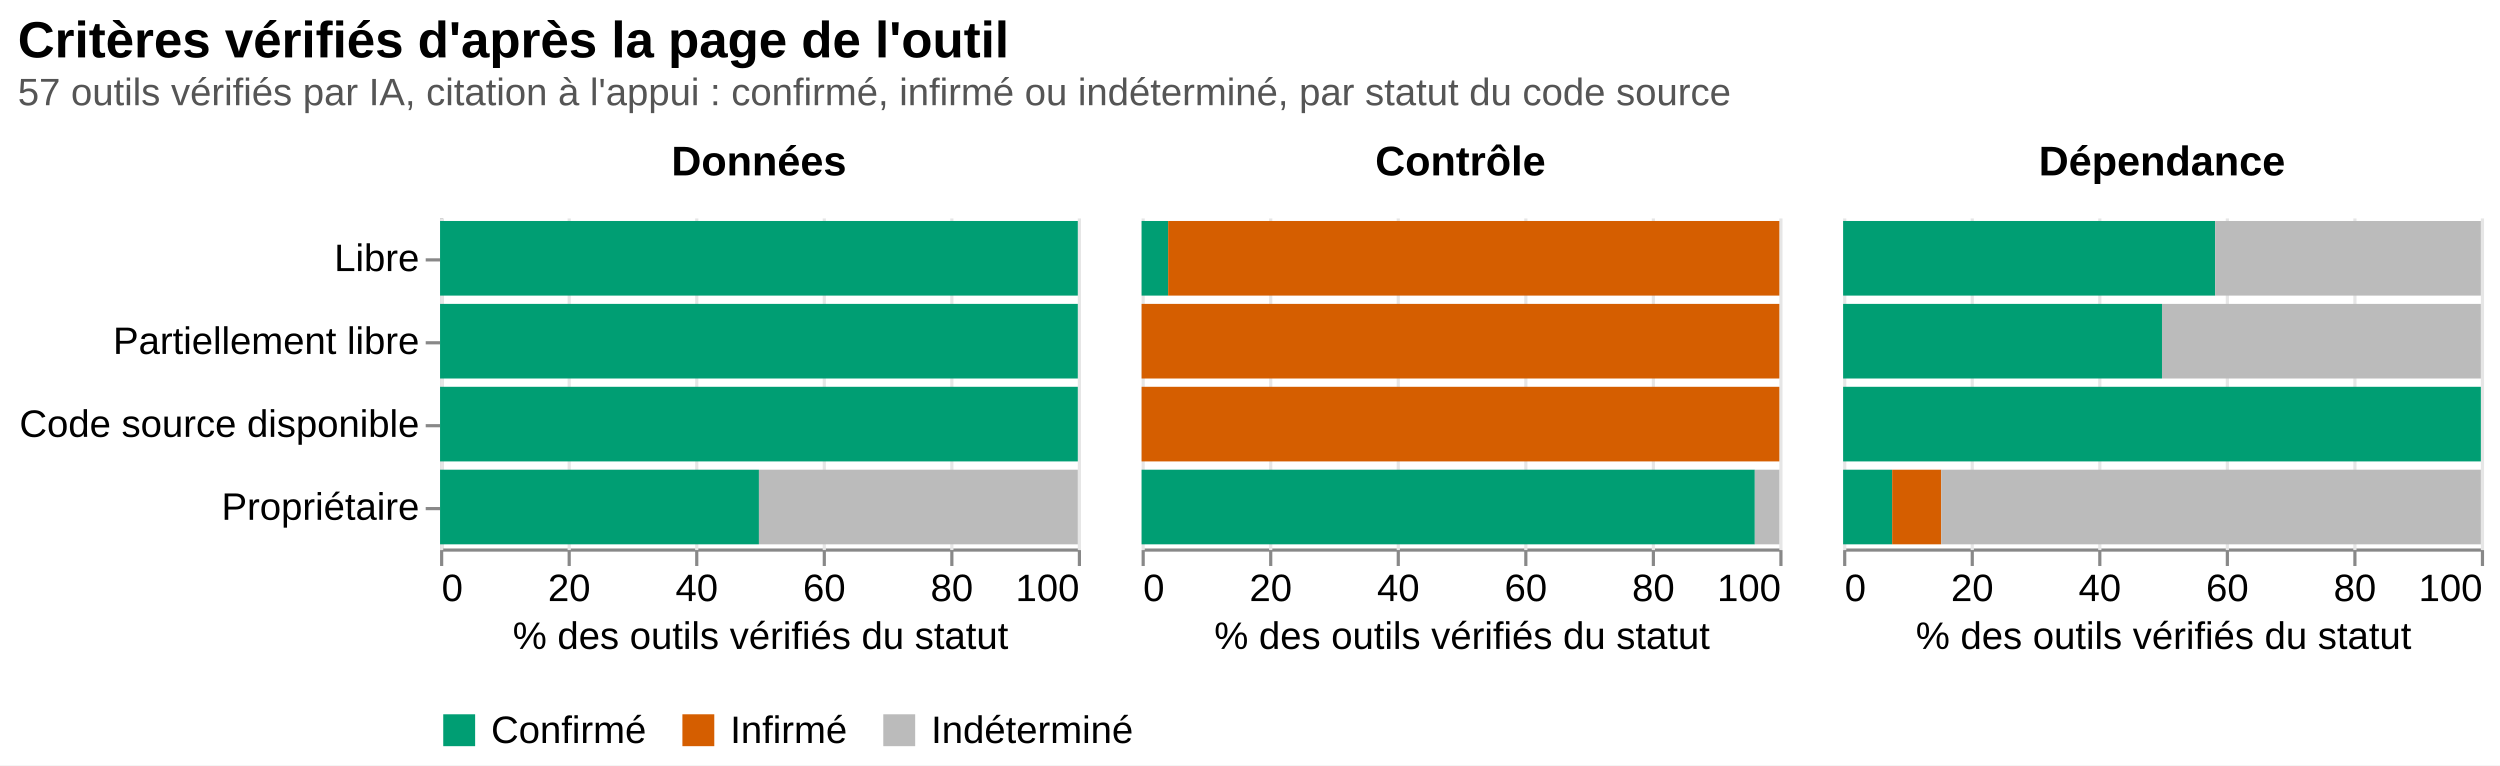
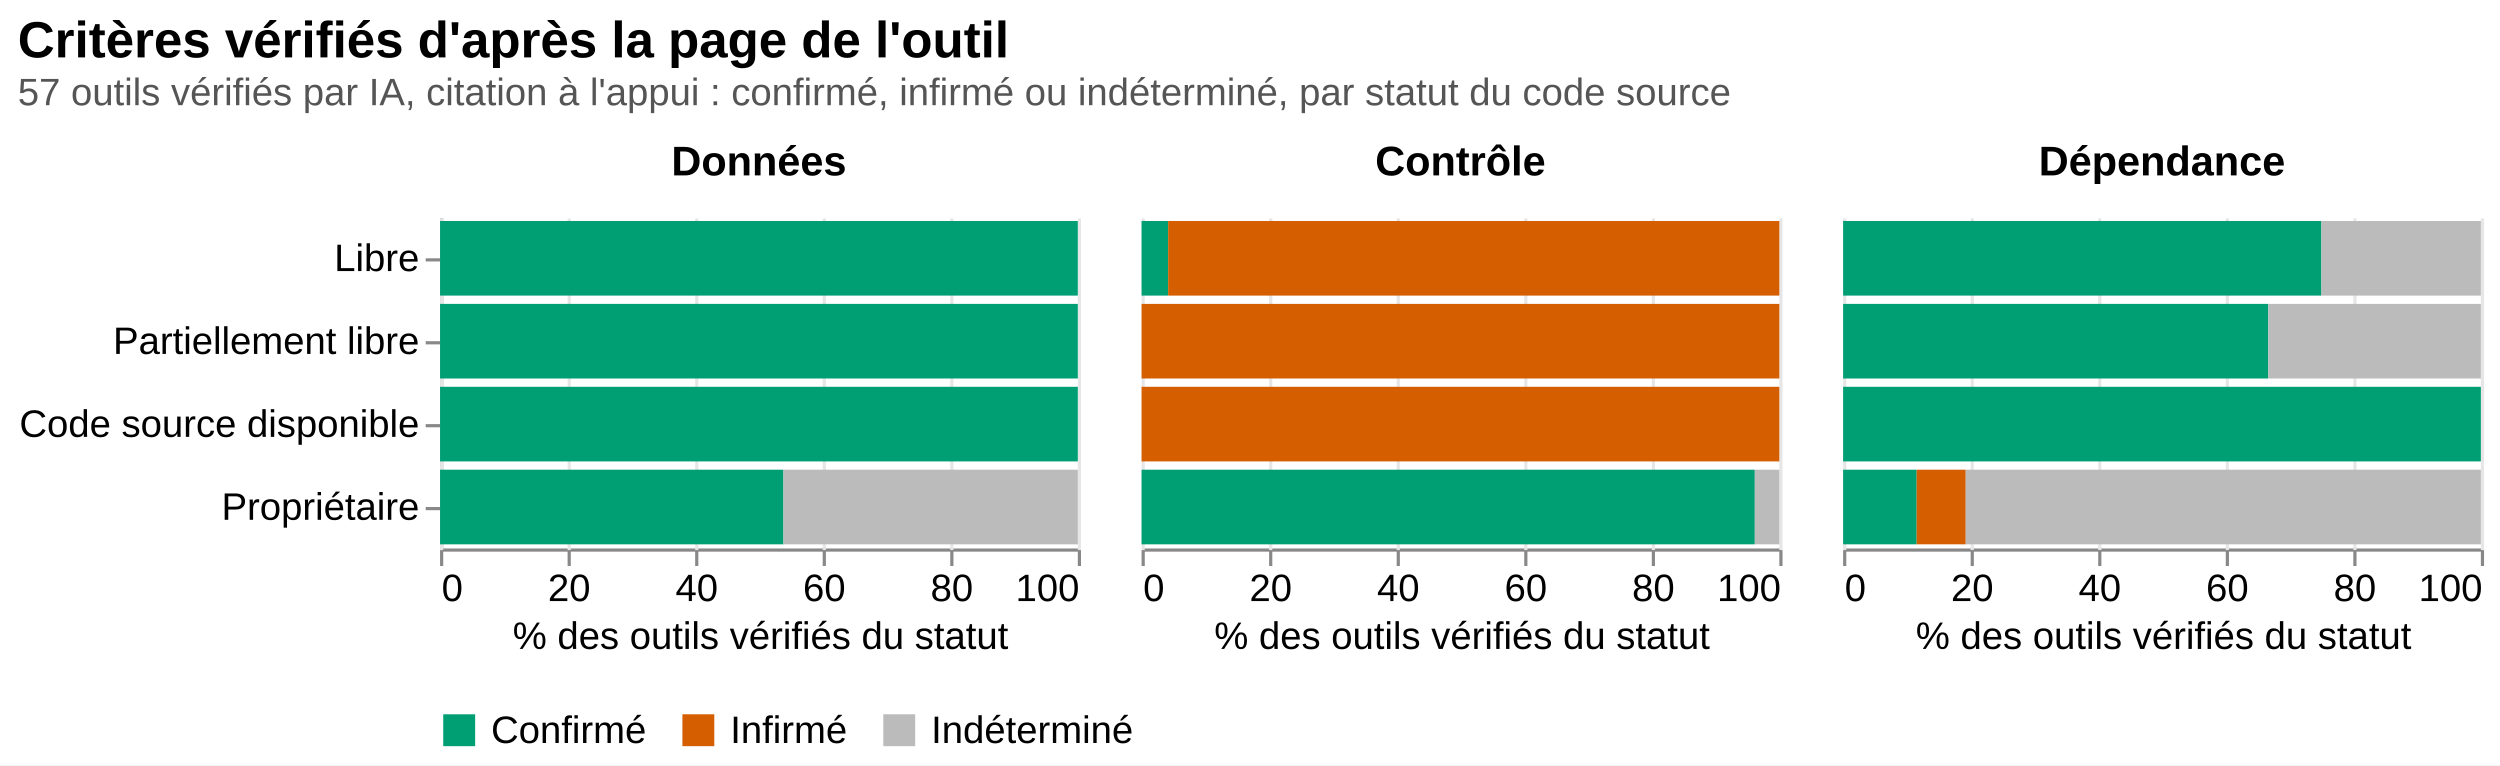
<svg xmlns="http://www.w3.org/2000/svg" version="1.1" class="marks" width="784" height="240" viewBox="0 0 784 240">
  <rect width="784" height="240" fill="white" />
  <g fill="none" stroke-miterlimit="10" transform="translate(138,68)">
    <g class="mark-group role-frame root" role="graphics-object" aria-roledescription="group mark container">
      <g transform="translate(0,0)">
        <path class="background" aria-hidden="true" d="M0,0h0v0h0Z" />
        <g>
          <g class="mark-group role-row-header row_header" role="graphics-object" aria-roledescription="group mark container">
            <g transform="translate(0,0)">
              <path class="background" aria-hidden="true" d="M0,0h0v104h0Z" />
              <g>
                <g class="mark-group role-axis" role="graphics-symbol" aria-roledescription="axis" aria-label="Y-axis for a discrete scale with 4 values: Libre, Partiellement libre, Code source disponible, Propriétaire">
                  <g transform="translate(0.5,0.5)">
                    <path class="background" aria-hidden="true" d="M0,0h0v0h0Z" pointer-events="none" />
                    <g>
                      <g class="mark-rule role-axis-tick" pointer-events="none">
                        <line transform="translate(0,13)" x2="-5" y2="0" stroke="#888888" stroke-width="1" opacity="1" />
                        <line transform="translate(0,39)" x2="-5" y2="0" stroke="#888888" stroke-width="1" opacity="1" />
                        <line transform="translate(0,65)" x2="-5" y2="0" stroke="#888888" stroke-width="1" opacity="1" />
                        <line transform="translate(0,91)" x2="-5" y2="0" stroke="#888888" stroke-width="1" opacity="1" />
                      </g>
                      <g class="mark-text role-axis-label" pointer-events="none">
                        <text text-anchor="end" transform="translate(-7,16.5)" font-family="Liberation Sans, Helvetica, Arial, sans-serif" font-size="12px" fill="#000" opacity="1">Libre</text>
                        <text text-anchor="end" transform="translate(-7,42.5)" font-family="Liberation Sans, Helvetica, Arial, sans-serif" font-size="12px" fill="#000" opacity="1">Partiellement libre</text>
                        <text text-anchor="end" transform="translate(-7,68.5)" font-family="Liberation Sans, Helvetica, Arial, sans-serif" font-size="12px" fill="#000" opacity="1">Code source disponible</text>
                        <text text-anchor="end" transform="translate(-7,94.5)" font-family="Liberation Sans, Helvetica, Arial, sans-serif" font-size="12px" fill="#000" opacity="1">Propriétaire</text>
                      </g>
                      <g class="mark-rule role-axis-domain" pointer-events="none">
                        <line transform="translate(0,0)" x2="0" y2="104" stroke="#888888" stroke-width="1" opacity="1" />
                      </g>
                    </g>
                    <path class="foreground" aria-hidden="true" d="" pointer-events="none" display="none" />
                  </g>
                </g>
              </g>
              <path class="foreground" aria-hidden="true" d="" display="none" />
            </g>
          </g>
          <g class="mark-group role-column-header column_header" role="graphics-object" aria-roledescription="group mark container">
            <g transform="translate(0,0)">
              <path class="background" aria-hidden="true" d="M0,0h200v0h-200Z" />
              <g>
                <g class="mark-group role-title">
                  <g transform="translate(100,-23)">
                    <path class="background" aria-hidden="true" d="M0,0h0v0h0Z" pointer-events="none" />
                    <g>
                      <g class="mark-text role-title-text" role="graphics-symbol" aria-roledescription="title" aria-label="Title text 'Données'" pointer-events="none">
                        <text text-anchor="middle" transform="translate(0,10)" font-family="Liberation Sans, Helvetica, Arial, sans-serif" font-size="13px" font-weight="bold" fill="#000" opacity="1">Données</text>
                      </g>
                    </g>
                    <path class="foreground" aria-hidden="true" d="" pointer-events="none" display="none" />
                  </g>
                </g>
              </g>
              <path class="foreground" aria-hidden="true" d="" display="none" />
            </g>
            <g transform="translate(220,0)">
              <path class="background" aria-hidden="true" d="M0,0h200v0h-200Z" />
              <g>
                <g class="mark-group role-title">
                  <g transform="translate(100,-23)">
                    <path class="background" aria-hidden="true" d="M0,0h0v0h0Z" pointer-events="none" />
                    <g>
                      <g class="mark-text role-title-text" role="graphics-symbol" aria-roledescription="title" aria-label="Title text 'Contrôle'" pointer-events="none">
                        <text text-anchor="middle" transform="translate(0,10)" font-family="Liberation Sans, Helvetica, Arial, sans-serif" font-size="13px" font-weight="bold" fill="#000" opacity="1">Contrôle</text>
                      </g>
                    </g>
                    <path class="foreground" aria-hidden="true" d="" pointer-events="none" display="none" />
                  </g>
                </g>
              </g>
              <path class="foreground" aria-hidden="true" d="" display="none" />
            </g>
            <g transform="translate(440,0)">
              <path class="background" aria-hidden="true" d="M0,0h200v0h-200Z" />
              <g>
                <g class="mark-group role-title">
                  <g transform="translate(100,-23)">
                    <path class="background" aria-hidden="true" d="M0,0h0v0h0Z" pointer-events="none" />
                    <g>
                      <g class="mark-text role-title-text" role="graphics-symbol" aria-roledescription="title" aria-label="Title text 'Dépendance'" pointer-events="none">
                        <text text-anchor="middle" transform="translate(0,10)" font-family="Liberation Sans, Helvetica, Arial, sans-serif" font-size="13px" font-weight="bold" fill="#000" opacity="1">Dépendance</text>
                      </g>
                    </g>
                    <path class="foreground" aria-hidden="true" d="" pointer-events="none" display="none" />
                  </g>
                </g>
              </g>
              <path class="foreground" aria-hidden="true" d="" display="none" />
            </g>
          </g>
          <g class="mark-group role-column-footer column_footer" role="graphics-object" aria-roledescription="group mark container">
            <g transform="translate(0,104)">
              <path class="background" aria-hidden="true" d="M0,0h200v0h-200Z" />
              <g>
                <g class="mark-group role-axis" role="graphics-symbol" aria-roledescription="axis" aria-label="X-axis titled '% des outils vérifiés du statut' for a linear scale with values from 0 to 100">
                  <g transform="translate(0.5,0.5)">
                    <path class="background" aria-hidden="true" d="M0,0h0v0h0Z" pointer-events="none" />
                    <g>
                      <g class="mark-rule role-axis-tick" pointer-events="none">
                        <line transform="translate(0,0)" x2="0" y2="5" stroke="#888888" stroke-width="1" opacity="1" />
                        <line transform="translate(40,0)" x2="0" y2="5" stroke="#888888" stroke-width="1" opacity="1" />
                        <line transform="translate(80,0)" x2="0" y2="5" stroke="#888888" stroke-width="1" opacity="1" />
                        <line transform="translate(120,0)" x2="0" y2="5" stroke="#888888" stroke-width="1" opacity="1" />
                        <line transform="translate(160,0)" x2="0" y2="5" stroke="#888888" stroke-width="1" opacity="1" />
                        <line transform="translate(200,0)" x2="0" y2="5" stroke="#888888" stroke-width="1" opacity="1" />
                      </g>
                      <g class="mark-text role-axis-label" pointer-events="none">
                        <text text-anchor="start" transform="translate(0,16)" font-family="Liberation Sans, Helvetica, Arial, sans-serif" font-size="12px" fill="#000" opacity="1">0</text>
                        <text text-anchor="middle" transform="translate(40,16)" font-family="Liberation Sans, Helvetica, Arial, sans-serif" font-size="12px" fill="#000" opacity="1">20</text>
                        <text text-anchor="middle" transform="translate(80,16)" font-family="Liberation Sans, Helvetica, Arial, sans-serif" font-size="12px" fill="#000" opacity="1">40</text>
                        <text text-anchor="middle" transform="translate(120,16)" font-family="Liberation Sans, Helvetica, Arial, sans-serif" font-size="12px" fill="#000" opacity="1">60</text>
                        <text text-anchor="middle" transform="translate(160,16)" font-family="Liberation Sans, Helvetica, Arial, sans-serif" font-size="12px" fill="#000" opacity="1">80</text>
                        <text text-anchor="end" transform="translate(200,16)" font-family="Liberation Sans, Helvetica, Arial, sans-serif" font-size="12px" fill="#000" opacity="1">100</text>
                      </g>
                      <g class="mark-rule role-axis-domain" pointer-events="none">
                        <line transform="translate(0,0)" x2="200" y2="0" stroke="#888888" stroke-width="1" opacity="1" />
                      </g>
                      <g class="mark-text role-axis-title" pointer-events="none">
                        <text text-anchor="middle" transform="translate(100,31)" font-family="Liberation Sans, Helvetica, Arial, sans-serif" font-size="12px" font-weight="normal" fill="#000" opacity="1">% des outils vérifiés du statut</text>
                      </g>
                    </g>
                    <path class="foreground" aria-hidden="true" d="" pointer-events="none" display="none" />
                  </g>
                </g>
              </g>
              <path class="foreground" aria-hidden="true" d="" display="none" />
            </g>
            <g transform="translate(220,104)">
              <path class="background" aria-hidden="true" d="M0,0h200v0h-200Z" />
              <g>
                <g class="mark-group role-axis" role="graphics-symbol" aria-roledescription="axis" aria-label="X-axis titled '% des outils vérifiés du statut' for a linear scale with values from 0 to 100">
                  <g transform="translate(0.5,0.5)">
                    <path class="background" aria-hidden="true" d="M0,0h0v0h0Z" pointer-events="none" />
                    <g>
                      <g class="mark-rule role-axis-tick" pointer-events="none">
                        <line transform="translate(0,0)" x2="0" y2="5" stroke="#888888" stroke-width="1" opacity="1" />
                        <line transform="translate(40,0)" x2="0" y2="5" stroke="#888888" stroke-width="1" opacity="1" />
                        <line transform="translate(80,0)" x2="0" y2="5" stroke="#888888" stroke-width="1" opacity="1" />
                        <line transform="translate(120,0)" x2="0" y2="5" stroke="#888888" stroke-width="1" opacity="1" />
                        <line transform="translate(160,0)" x2="0" y2="5" stroke="#888888" stroke-width="1" opacity="1" />
                        <line transform="translate(200,0)" x2="0" y2="5" stroke="#888888" stroke-width="1" opacity="1" />
                      </g>
                      <g class="mark-text role-axis-label" pointer-events="none">
                        <text text-anchor="start" transform="translate(0,16)" font-family="Liberation Sans, Helvetica, Arial, sans-serif" font-size="12px" fill="#000" opacity="1">0</text>
                        <text text-anchor="middle" transform="translate(40,16)" font-family="Liberation Sans, Helvetica, Arial, sans-serif" font-size="12px" fill="#000" opacity="1">20</text>
                        <text text-anchor="middle" transform="translate(80,16)" font-family="Liberation Sans, Helvetica, Arial, sans-serif" font-size="12px" fill="#000" opacity="1">40</text>
                        <text text-anchor="middle" transform="translate(120,16)" font-family="Liberation Sans, Helvetica, Arial, sans-serif" font-size="12px" fill="#000" opacity="1">60</text>
                        <text text-anchor="middle" transform="translate(160,16)" font-family="Liberation Sans, Helvetica, Arial, sans-serif" font-size="12px" fill="#000" opacity="1">80</text>
                        <text text-anchor="end" transform="translate(200,16)" font-family="Liberation Sans, Helvetica, Arial, sans-serif" font-size="12px" fill="#000" opacity="1">100</text>
                      </g>
                      <g class="mark-rule role-axis-domain" pointer-events="none">
                        <line transform="translate(0,0)" x2="200" y2="0" stroke="#888888" stroke-width="1" opacity="1" />
                      </g>
                      <g class="mark-text role-axis-title" pointer-events="none">
                        <text text-anchor="middle" transform="translate(100,31)" font-family="Liberation Sans, Helvetica, Arial, sans-serif" font-size="12px" font-weight="normal" fill="#000" opacity="1">% des outils vérifiés du statut</text>
                      </g>
                    </g>
                    <path class="foreground" aria-hidden="true" d="" pointer-events="none" display="none" />
                  </g>
                </g>
              </g>
              <path class="foreground" aria-hidden="true" d="" display="none" />
            </g>
            <g transform="translate(440,104)">
              <path class="background" aria-hidden="true" d="M0,0h200v0h-200Z" />
              <g>
                <g class="mark-group role-axis" role="graphics-symbol" aria-roledescription="axis" aria-label="X-axis titled '% des outils vérifiés du statut' for a linear scale with values from 0 to 100">
                  <g transform="translate(0.5,0.5)">
                    <path class="background" aria-hidden="true" d="M0,0h0v0h0Z" pointer-events="none" />
                    <g>
                      <g class="mark-rule role-axis-tick" pointer-events="none">
                        <line transform="translate(0,0)" x2="0" y2="5" stroke="#888888" stroke-width="1" opacity="1" />
                        <line transform="translate(40,0)" x2="0" y2="5" stroke="#888888" stroke-width="1" opacity="1" />
                        <line transform="translate(80,0)" x2="0" y2="5" stroke="#888888" stroke-width="1" opacity="1" />
                        <line transform="translate(120,0)" x2="0" y2="5" stroke="#888888" stroke-width="1" opacity="1" />
                        <line transform="translate(160,0)" x2="0" y2="5" stroke="#888888" stroke-width="1" opacity="1" />
                        <line transform="translate(200,0)" x2="0" y2="5" stroke="#888888" stroke-width="1" opacity="1" />
                      </g>
                      <g class="mark-text role-axis-label" pointer-events="none">
                        <text text-anchor="start" transform="translate(0,16)" font-family="Liberation Sans, Helvetica, Arial, sans-serif" font-size="12px" fill="#000" opacity="1">0</text>
                        <text text-anchor="middle" transform="translate(40,16)" font-family="Liberation Sans, Helvetica, Arial, sans-serif" font-size="12px" fill="#000" opacity="1">20</text>
                        <text text-anchor="middle" transform="translate(80,16)" font-family="Liberation Sans, Helvetica, Arial, sans-serif" font-size="12px" fill="#000" opacity="1">40</text>
                        <text text-anchor="middle" transform="translate(120,16)" font-family="Liberation Sans, Helvetica, Arial, sans-serif" font-size="12px" fill="#000" opacity="1">60</text>
                        <text text-anchor="middle" transform="translate(160,16)" font-family="Liberation Sans, Helvetica, Arial, sans-serif" font-size="12px" fill="#000" opacity="1">80</text>
                        <text text-anchor="end" transform="translate(200,16)" font-family="Liberation Sans, Helvetica, Arial, sans-serif" font-size="12px" fill="#000" opacity="1">100</text>
                      </g>
                      <g class="mark-rule role-axis-domain" pointer-events="none">
                        <line transform="translate(0,0)" x2="200" y2="0" stroke="#888888" stroke-width="1" opacity="1" />
                      </g>
                      <g class="mark-text role-axis-title" pointer-events="none">
                        <text text-anchor="middle" transform="translate(100,31)" font-family="Liberation Sans, Helvetica, Arial, sans-serif" font-size="12px" font-weight="normal" fill="#000" opacity="1">% des outils vérifiés du statut</text>
                      </g>
                    </g>
                    <path class="foreground" aria-hidden="true" d="" pointer-events="none" display="none" />
                  </g>
                </g>
              </g>
              <path class="foreground" aria-hidden="true" d="" display="none" />
            </g>
          </g>
          <g class="mark-group role-scope cell" role="graphics-object" aria-roledescription="group mark container">
            <g transform="translate(0,0)">
              <path class="background" aria-hidden="true" d="M0,0h200v104h-200Z" />
              <g>
                <g class="mark-group role-axis" aria-hidden="true">
                  <g transform="translate(0.5,104.5)">
                    <path class="background" aria-hidden="true" d="M0,0h0v0h0Z" pointer-events="none" />
                    <g>
                      <g class="mark-rule role-axis-grid" pointer-events="none">
                        <line transform="translate(0,0)" x2="0" y2="-104" stroke="#E6E6E6" stroke-width="1" opacity="1" />
                        <line transform="translate(40,0)" x2="0" y2="-104" stroke="#E6E6E6" stroke-width="1" opacity="1" />
                        <line transform="translate(80,0)" x2="0" y2="-104" stroke="#E6E6E6" stroke-width="1" opacity="1" />
                        <line transform="translate(120,0)" x2="0" y2="-104" stroke="#E6E6E6" stroke-width="1" opacity="1" />
                        <line transform="translate(160,0)" x2="0" y2="-104" stroke="#E6E6E6" stroke-width="1" opacity="1" />
                        <line transform="translate(200,0)" x2="0" y2="-104" stroke="#E6E6E6" stroke-width="1" opacity="1" />
                      </g>
                    </g>
                    <path class="foreground" aria-hidden="true" d="" pointer-events="none" display="none" />
                  </g>
                </g>
                <g class="mark-rect role-mark child_marks" role="graphics-object" aria-roledescription="rect mark container">
                  <path aria-label="% des outils vérifiés du statut: 100; statut: Libre; verdict: Confirmé; rang: 0; Outils: 24; Outils du statut: 24" role="graphics-symbol" aria-roledescription="bar" d="M0,1.3h200v23.4h-200Z" fill="#009E73" />
                  <path aria-label="% des outils vérifiés du statut: 0; statut: Libre; verdict: Infirmé; rang: 1; Outils: 0; Outils du statut: 24" role="graphics-symbol" aria-roledescription="bar" d="M200,1.3h0v23.4h0Z" fill="#D55E00" />
                  <path aria-label="% des outils vérifiés du statut: 0; statut: Libre; verdict: Indéterminé; rang: 2; Outils: 0; Outils du statut: 24" role="graphics-symbol" aria-roledescription="bar" d="M200,1.3h0v23.4h0Z" fill="#BBBBBB" />
                  <path aria-label="% des outils vérifiés du statut: 100; statut: Partiellement libre; verdict: Confirmé; rang: 0; Outils: 6; Outils du statut: 6" role="graphics-symbol" aria-roledescription="bar" d="M0,27.3h200v23.4h-200Z" fill="#009E73" />
                  <path aria-label="% des outils vérifiés du statut: 0; statut: Partiellement libre; verdict: Infirmé; rang: 1; Outils: 0; Outils du statut: 6" role="graphics-symbol" aria-roledescription="bar" d="M200,27.3h0v23.4h0Z" fill="#D55E00" />
                  <path aria-label="% des outils vérifiés du statut: 0; statut: Partiellement libre; verdict: Indéterminé; rang: 2; Outils: 0; Outils du statut: 6" role="graphics-symbol" aria-roledescription="bar" d="M200,27.3h0v23.4h0Z" fill="#BBBBBB" />
                  <path aria-label="% des outils vérifiés du statut: 100; statut: Code source disponible; verdict: Confirmé; rang: 0; Outils: 1; Outils du statut: 1" role="graphics-symbol" aria-roledescription="bar" d="M0,53.3h200v23.4h-200Z" fill="#009E73" />
                  <path aria-label="% des outils vérifiés du statut: 0; statut: Code source disponible; verdict: Infirmé; rang: 1; Outils: 0; Outils du statut: 1" role="graphics-symbol" aria-roledescription="bar" d="M200,53.3h0v23.4h0Z" fill="#D55E00" />
                  <path aria-label="% des outils vérifiés du statut: 0; statut: Code source disponible; verdict: Indéterminé; rang: 2; Outils: 0; Outils du statut: 1" role="graphics-symbol" aria-roledescription="bar" d="M200,53.3h0v23.4h0Z" fill="#BBBBBB" />
-                   <path aria-label="% des outils vérifiés du statut: 50; statut: Propriétaire; verdict: Confirmé; rang: 0; Outils: 13; Outils du statut: 26" role="graphics-symbol" aria-roledescription="bar" d="M0,79.3h100v23.4h-100Z" fill="#009E73" />
-                   <path aria-label="% des outils vérifiés du statut: 0; statut: Propriétaire; verdict: Infirmé; rang: 1; Outils: 0; Outils du statut: 26" role="graphics-symbol" aria-roledescription="bar" d="M100,79.3h0v23.4h0Z" fill="#D55E00" />
-                   <path aria-label="% des outils vérifiés du statut: 50; statut: Propriétaire; verdict: Indéterminé; rang: 2; Outils: 13; Outils du statut: 26" role="graphics-symbol" aria-roledescription="bar" d="M100,79.3h100v23.4h-100Z" fill="#BBBBBB" />
+                   <path aria-label="% des outils vérifiés du statut: 54; statut: Propriétaire; verdict: Confirmé; rang: 0; Outils: 14; Outils du statut: 26" role="graphics-symbol" aria-roledescription="bar" d="M0,79.3h107.692v23.4h-107.692Z" fill="#009E73" />
+                   <path aria-label="% des outils vérifiés du statut: 0; statut: Propriétaire; verdict: Infirmé; rang: 1; Outils: 0; Outils du statut: 26" role="graphics-symbol" aria-roledescription="bar" d="M107.692,79.3h0v23.4h0Z" fill="#D55E00" />
+                   <path aria-label="% des outils vérifiés du statut: 46; statut: Propriétaire; verdict: Indéterminé; rang: 2; Outils: 12; Outils du statut: 26" role="graphics-symbol" aria-roledescription="bar" d="M107.692,79.3h92.308v23.4h-92.308Z" fill="#BBBBBB" />
                </g>
              </g>
              <path class="foreground" aria-hidden="true" d="" display="none" />
            </g>
            <g transform="translate(220,0)">
              <path class="background" aria-hidden="true" d="M0,0h200v104h-200Z" />
              <g>
                <g class="mark-group role-axis" aria-hidden="true">
                  <g transform="translate(0.5,104.5)">
                    <path class="background" aria-hidden="true" d="M0,0h0v0h0Z" pointer-events="none" />
                    <g>
                      <g class="mark-rule role-axis-grid" pointer-events="none">
                        <line transform="translate(0,0)" x2="0" y2="-104" stroke="#E6E6E6" stroke-width="1" opacity="1" />
                        <line transform="translate(40,0)" x2="0" y2="-104" stroke="#E6E6E6" stroke-width="1" opacity="1" />
                        <line transform="translate(80,0)" x2="0" y2="-104" stroke="#E6E6E6" stroke-width="1" opacity="1" />
                        <line transform="translate(120,0)" x2="0" y2="-104" stroke="#E6E6E6" stroke-width="1" opacity="1" />
                        <line transform="translate(160,0)" x2="0" y2="-104" stroke="#E6E6E6" stroke-width="1" opacity="1" />
                        <line transform="translate(200,0)" x2="0" y2="-104" stroke="#E6E6E6" stroke-width="1" opacity="1" />
                      </g>
                    </g>
                    <path class="foreground" aria-hidden="true" d="" pointer-events="none" display="none" />
                  </g>
                </g>
                <g class="mark-rect role-mark child_marks" role="graphics-object" aria-roledescription="rect mark container">
                  <path aria-label="% des outils vérifiés du statut: 4; statut: Libre; verdict: Confirmé; rang: 0; Outils: 1; Outils du statut: 24" role="graphics-symbol" aria-roledescription="bar" d="M0,1.3h8.333v23.4h-8.333Z" fill="#009E73" />
                  <path aria-label="% des outils vérifiés du statut: 96; statut: Libre; verdict: Infirmé; rang: 1; Outils: 23; Outils du statut: 24" role="graphics-symbol" aria-roledescription="bar" d="M8.333,1.3h191.667v23.4h-191.667Z" fill="#D55E00" />
                  <path aria-label="% des outils vérifiés du statut: 0; statut: Libre; verdict: Indéterminé; rang: 2; Outils: 0; Outils du statut: 24" role="graphics-symbol" aria-roledescription="bar" d="M200,1.3h0v23.4h0Z" fill="#BBBBBB" />
                  <path aria-label="% des outils vérifiés du statut: 0; statut: Partiellement libre; verdict: Confirmé; rang: 0; Outils: 0; Outils du statut: 6" role="graphics-symbol" aria-roledescription="bar" d="M0,27.3h0v23.4h0Z" fill="#009E73" />
                  <path aria-label="% des outils vérifiés du statut: 100; statut: Partiellement libre; verdict: Infirmé; rang: 1; Outils: 6; Outils du statut: 6" role="graphics-symbol" aria-roledescription="bar" d="M0,27.3h200v23.4h-200Z" fill="#D55E00" />
                  <path aria-label="% des outils vérifiés du statut: 0; statut: Partiellement libre; verdict: Indéterminé; rang: 2; Outils: 0; Outils du statut: 6" role="graphics-symbol" aria-roledescription="bar" d="M200,27.3h0v23.4h0Z" fill="#BBBBBB" />
                  <path aria-label="% des outils vérifiés du statut: 0; statut: Code source disponible; verdict: Confirmé; rang: 0; Outils: 0; Outils du statut: 1" role="graphics-symbol" aria-roledescription="bar" d="M0,53.3h0v23.4h0Z" fill="#009E73" />
                  <path aria-label="% des outils vérifiés du statut: 100; statut: Code source disponible; verdict: Infirmé; rang: 1; Outils: 1; Outils du statut: 1" role="graphics-symbol" aria-roledescription="bar" d="M0,53.3h200v23.4h-200Z" fill="#D55E00" />
                  <path aria-label="% des outils vérifiés du statut: 0; statut: Code source disponible; verdict: Indéterminé; rang: 2; Outils: 0; Outils du statut: 1" role="graphics-symbol" aria-roledescription="bar" d="M200,53.3h0v23.4h0Z" fill="#BBBBBB" />
                  <path aria-label="% des outils vérifiés du statut: 96; statut: Propriétaire; verdict: Confirmé; rang: 0; Outils: 25; Outils du statut: 26" role="graphics-symbol" aria-roledescription="bar" d="M0,79.3h192.308v23.4h-192.308Z" fill="#009E73" />
                  <path aria-label="% des outils vérifiés du statut: 0; statut: Propriétaire; verdict: Infirmé; rang: 1; Outils: 0; Outils du statut: 26" role="graphics-symbol" aria-roledescription="bar" d="M192.308,79.3h0v23.4h0Z" fill="#D55E00" />
                  <path aria-label="% des outils vérifiés du statut: 4; statut: Propriétaire; verdict: Indéterminé; rang: 2; Outils: 1; Outils du statut: 26" role="graphics-symbol" aria-roledescription="bar" d="M192.308,79.3h7.692v23.4h-7.692Z" fill="#BBBBBB" />
                </g>
              </g>
              <path class="foreground" aria-hidden="true" d="" display="none" />
            </g>
            <g transform="translate(440,0)">
              <path class="background" aria-hidden="true" d="M0,0h200v104h-200Z" />
              <g>
                <g class="mark-group role-axis" aria-hidden="true">
                  <g transform="translate(0.5,104.5)">
                    <path class="background" aria-hidden="true" d="M0,0h0v0h0Z" pointer-events="none" />
                    <g>
                      <g class="mark-rule role-axis-grid" pointer-events="none">
                        <line transform="translate(0,0)" x2="0" y2="-104" stroke="#E6E6E6" stroke-width="1" opacity="1" />
                        <line transform="translate(40,0)" x2="0" y2="-104" stroke="#E6E6E6" stroke-width="1" opacity="1" />
                        <line transform="translate(80,0)" x2="0" y2="-104" stroke="#E6E6E6" stroke-width="1" opacity="1" />
                        <line transform="translate(120,0)" x2="0" y2="-104" stroke="#E6E6E6" stroke-width="1" opacity="1" />
                        <line transform="translate(160,0)" x2="0" y2="-104" stroke="#E6E6E6" stroke-width="1" opacity="1" />
                        <line transform="translate(200,0)" x2="0" y2="-104" stroke="#E6E6E6" stroke-width="1" opacity="1" />
                      </g>
                    </g>
                    <path class="foreground" aria-hidden="true" d="" pointer-events="none" display="none" />
                  </g>
                </g>
                <g class="mark-rect role-mark child_marks" role="graphics-object" aria-roledescription="rect mark container">
-                   <path aria-label="% des outils vérifiés du statut: 58; statut: Libre; verdict: Confirmé; rang: 0; Outils: 14; Outils du statut: 24" role="graphics-symbol" aria-roledescription="bar" d="M0,1.3h116.667v23.4h-116.667Z" fill="#009E73" />
-                   <path aria-label="% des outils vérifiés du statut: 0; statut: Libre; verdict: Infirmé; rang: 1; Outils: 0; Outils du statut: 24" role="graphics-symbol" aria-roledescription="bar" d="M116.667,1.3h0v23.4h0Z" fill="#D55E00" />
-                   <path aria-label="% des outils vérifiés du statut: 42; statut: Libre; verdict: Indéterminé; rang: 2; Outils: 10; Outils du statut: 24" role="graphics-symbol" aria-roledescription="bar" d="M116.667,1.3h83.333v23.4h-83.333Z" fill="#BBBBBB" />
-                   <path aria-label="% des outils vérifiés du statut: 50; statut: Partiellement libre; verdict: Confirmé; rang: 0; Outils: 3; Outils du statut: 6" role="graphics-symbol" aria-roledescription="bar" d="M0,27.3h100v23.4h-100Z" fill="#009E73" />
-                   <path aria-label="% des outils vérifiés du statut: 0; statut: Partiellement libre; verdict: Infirmé; rang: 1; Outils: 0; Outils du statut: 6" role="graphics-symbol" aria-roledescription="bar" d="M100,27.3h0v23.4h0Z" fill="#D55E00" />
-                   <path aria-label="% des outils vérifiés du statut: 50; statut: Partiellement libre; verdict: Indéterminé; rang: 2; Outils: 3; Outils du statut: 6" role="graphics-symbol" aria-roledescription="bar" d="M100,27.3h100v23.4h-100Z" fill="#BBBBBB" />
+                   <path aria-label="% des outils vérifiés du statut: 75; statut: Libre; verdict: Confirmé; rang: 0; Outils: 18; Outils du statut: 24" role="graphics-symbol" aria-roledescription="bar" d="M0,1.3h150v23.4h-150Z" fill="#009E73" />
+                   <path aria-label="% des outils vérifiés du statut: 0; statut: Libre; verdict: Infirmé; rang: 1; Outils: 0; Outils du statut: 24" role="graphics-symbol" aria-roledescription="bar" d="M150,1.3h0v23.4h0Z" fill="#D55E00" />
+                   <path aria-label="% des outils vérifiés du statut: 25; statut: Libre; verdict: Indéterminé; rang: 2; Outils: 6; Outils du statut: 24" role="graphics-symbol" aria-roledescription="bar" d="M150,1.3h50v23.4h-50Z" fill="#BBBBBB" />
+                   <path aria-label="% des outils vérifiés du statut: 67; statut: Partiellement libre; verdict: Confirmé; rang: 0; Outils: 4; Outils du statut: 6" role="graphics-symbol" aria-roledescription="bar" d="M0,27.3h133.333v23.4h-133.333Z" fill="#009E73" />
+                   <path aria-label="% des outils vérifiés du statut: 0; statut: Partiellement libre; verdict: Infirmé; rang: 1; Outils: 0; Outils du statut: 6" role="graphics-symbol" aria-roledescription="bar" d="M133.333,27.3h0v23.4h0Z" fill="#D55E00" />
+                   <path aria-label="% des outils vérifiés du statut: 33; statut: Partiellement libre; verdict: Indéterminé; rang: 2; Outils: 2; Outils du statut: 6" role="graphics-symbol" aria-roledescription="bar" d="M133.333,27.3h66.667v23.4h-66.667Z" fill="#BBBBBB" />
                  <path aria-label="% des outils vérifiés du statut: 100; statut: Code source disponible; verdict: Confirmé; rang: 0; Outils: 1; Outils du statut: 1" role="graphics-symbol" aria-roledescription="bar" d="M0,53.3h200v23.4h-200Z" fill="#009E73" />
                  <path aria-label="% des outils vérifiés du statut: 0; statut: Code source disponible; verdict: Infirmé; rang: 1; Outils: 0; Outils du statut: 1" role="graphics-symbol" aria-roledescription="bar" d="M200,53.3h0v23.4h0Z" fill="#D55E00" />
                  <path aria-label="% des outils vérifiés du statut: 0; statut: Code source disponible; verdict: Indéterminé; rang: 2; Outils: 0; Outils du statut: 1" role="graphics-symbol" aria-roledescription="bar" d="M200,53.3h0v23.4h0Z" fill="#BBBBBB" />
-                   <path aria-label="% des outils vérifiés du statut: 8; statut: Propriétaire; verdict: Confirmé; rang: 0; Outils: 2; Outils du statut: 26" role="graphics-symbol" aria-roledescription="bar" d="M0,79.3h15.385v23.4h-15.385Z" fill="#009E73" />
-                   <path aria-label="% des outils vérifiés du statut: 8; statut: Propriétaire; verdict: Infirmé; rang: 1; Outils: 2; Outils du statut: 26" role="graphics-symbol" aria-roledescription="bar" d="M15.385,79.3h15.385v23.4h-15.385Z" fill="#D55E00" />
-                   <path aria-label="% des outils vérifiés du statut: 85; statut: Propriétaire; verdict: Indéterminé; rang: 2; Outils: 22; Outils du statut: 26" role="graphics-symbol" aria-roledescription="bar" d="M30.769,79.3h169.231v23.4h-169.231Z" fill="#BBBBBB" />
+                   <path aria-label="% des outils vérifiés du statut: 12; statut: Propriétaire; verdict: Confirmé; rang: 0; Outils: 3; Outils du statut: 26" role="graphics-symbol" aria-roledescription="bar" d="M0,79.3h23.077v23.4h-23.077Z" fill="#009E73" />
+                   <path aria-label="% des outils vérifiés du statut: 8; statut: Propriétaire; verdict: Infirmé; rang: 1; Outils: 2; Outils du statut: 26" role="graphics-symbol" aria-roledescription="bar" d="M23.077,79.3h15.385v23.4h-15.385Z" fill="#D55E00" />
+                   <path aria-label="% des outils vérifiés du statut: 81; statut: Propriétaire; verdict: Indéterminé; rang: 2; Outils: 21; Outils du statut: 26" role="graphics-symbol" aria-roledescription="bar" d="M38.462,79.3h161.538v23.4h-161.538Z" fill="#BBBBBB" />
                </g>
              </g>
              <path class="foreground" aria-hidden="true" d="" display="none" />
            </g>
          </g>
          <g class="mark-group role-legend" role="graphics-symbol" aria-roledescription="legend" aria-label="Symbol legend for fill color with 3 values: Confirmé, Infirmé, Indéterminé">
            <g transform="translate(0,155)">
              <path class="background" aria-hidden="true" d="M0,0h218v12h-218Z" pointer-events="none" />
              <g>
                <g class="mark-group role-legend-entry">
                  <g transform="translate(0,0)">
                    <path class="background" aria-hidden="true" d="M0,0h0v0h0Z" pointer-events="none" />
                    <g>
                      <g class="mark-group role-scope" role="graphics-object" aria-roledescription="group mark container">
                        <g transform="translate(0,0)">
                          <path class="background" aria-hidden="true" d="M0,0h64.68v12h-64.68Z" pointer-events="none" opacity="1" />
                          <g>
                            <g class="mark-symbol role-legend-symbol" pointer-events="none">
                              <path transform="translate(6,6)" d="M-5,-5h10v10h-10Z" fill="#009E73" stroke-width="1.5" opacity="1" />
                            </g>
                            <g class="mark-text role-legend-label" pointer-events="none">
                              <text text-anchor="start" transform="translate(16,10)" font-family="Liberation Sans, Helvetica, Arial, sans-serif" font-size="12px" fill="#000" opacity="1">Confirmé</text>
                            </g>
                          </g>
                          <path class="foreground" aria-hidden="true" d="" pointer-events="none" display="none" />
                        </g>
                        <g transform="translate(75,0)">
                          <path class="background" aria-hidden="true" d="M0,0h52.674v12h-52.674Z" pointer-events="none" opacity="1" />
                          <g>
                            <g class="mark-symbol role-legend-symbol" pointer-events="none">
                              <path transform="translate(6,6)" d="M-5,-5h10v10h-10Z" fill="#D55E00" stroke-width="1.5" opacity="1" />
                            </g>
                            <g class="mark-text role-legend-label" pointer-events="none">
                              <text text-anchor="start" transform="translate(16,10)" font-family="Liberation Sans, Helvetica, Arial, sans-serif" font-size="12px" fill="#000" opacity="1">Infirmé</text>
                            </g>
                          </g>
                          <path class="foreground" aria-hidden="true" d="" pointer-events="none" display="none" />
                        </g>
                        <g transform="translate(138,0)">
                          <path class="background" aria-hidden="true" d="M0,0h79.369v12h-79.369Z" pointer-events="none" opacity="1" />
                          <g>
                            <g class="mark-symbol role-legend-symbol" pointer-events="none">
                              <path transform="translate(6,6)" d="M-5,-5h10v10h-10Z" fill="#BBBBBB" stroke-width="1.5" opacity="1" />
                            </g>
                            <g class="mark-text role-legend-label" pointer-events="none">
                              <text text-anchor="start" transform="translate(16,10)" font-family="Liberation Sans, Helvetica, Arial, sans-serif" font-size="12px" fill="#000" opacity="1">Indéterminé</text>
                            </g>
                          </g>
                          <path class="foreground" aria-hidden="true" d="" pointer-events="none" display="none" />
                        </g>
                      </g>
                    </g>
                    <path class="foreground" aria-hidden="true" d="" pointer-events="none" display="none" />
                  </g>
                </g>
              </g>
              <path class="foreground" aria-hidden="true" d="" pointer-events="none" display="none" />
            </g>
          </g>
          <g class="mark-group role-title">
            <g transform="translate(-132.4141,-63)">
              <path class="background" aria-hidden="true" d="M0,0h0v0h0Z" pointer-events="none" />
              <g>
                <g class="mark-text role-title-text" role="graphics-symbol" aria-roledescription="title" aria-label="Title text 'Critères vérifiés d'après la page de l'outil'" pointer-events="none">
                  <text text-anchor="start" transform="translate(0,13)" font-family="Liberation Sans, Helvetica, Arial, sans-serif" font-size="16px" font-weight="bold" fill="#000" opacity="1">Critères vérifiés d'après la page de l'outil</text>
                </g>
                <g class="mark-text role-title-subtitle" role="graphics-symbol" aria-roledescription="subtitle" aria-label="Subtitle text '57 outils vérifiés par IA, citation à l'appui : confirmé, infirmé ou indéterminé, par statut du code source'" pointer-events="none">
                  <text text-anchor="start" transform="translate(0,28)" font-family="Liberation Sans, Helvetica, Arial, sans-serif" font-size="12px" fill="#555555" opacity="1">57 outils vérifiés par IA, citation à l'appui : confirmé, infirmé ou indéterminé, par statut du code source</text>
                </g>
              </g>
              <path class="foreground" aria-hidden="true" d="" pointer-events="none" display="none" />
            </g>
          </g>
        </g>
        <path class="foreground" aria-hidden="true" d="" display="none" />
      </g>
    </g>
  </g>
</svg>
